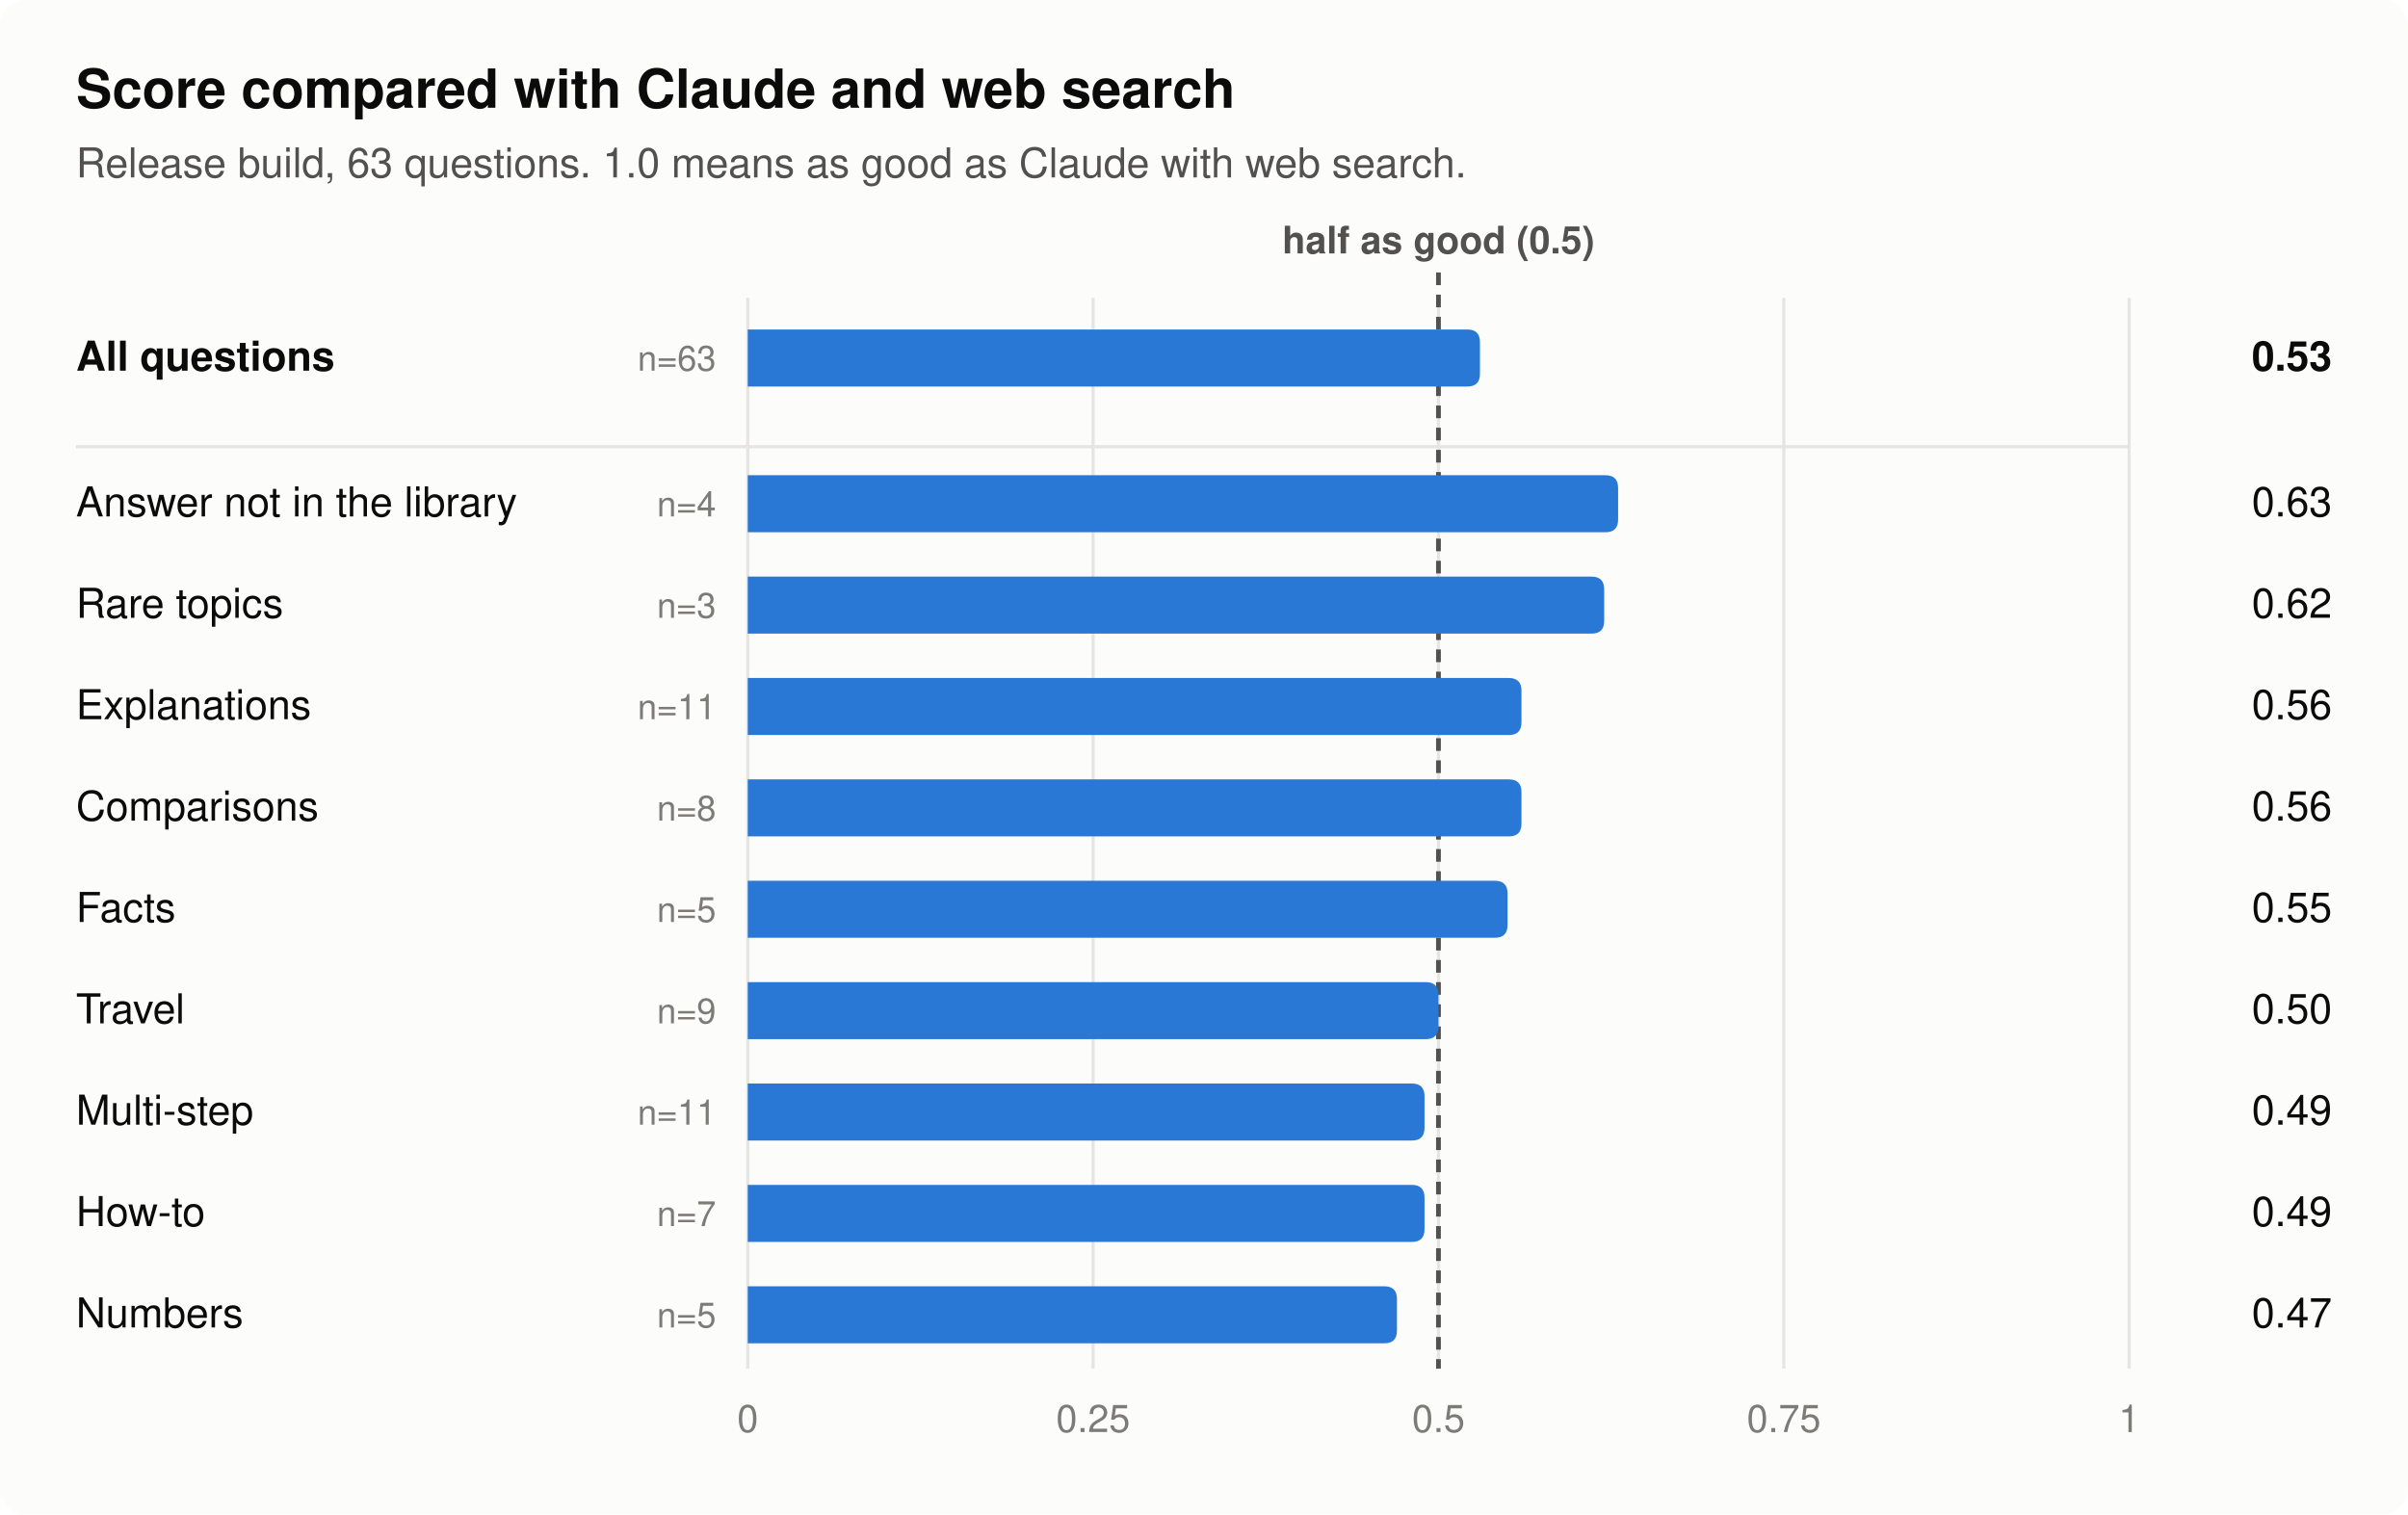
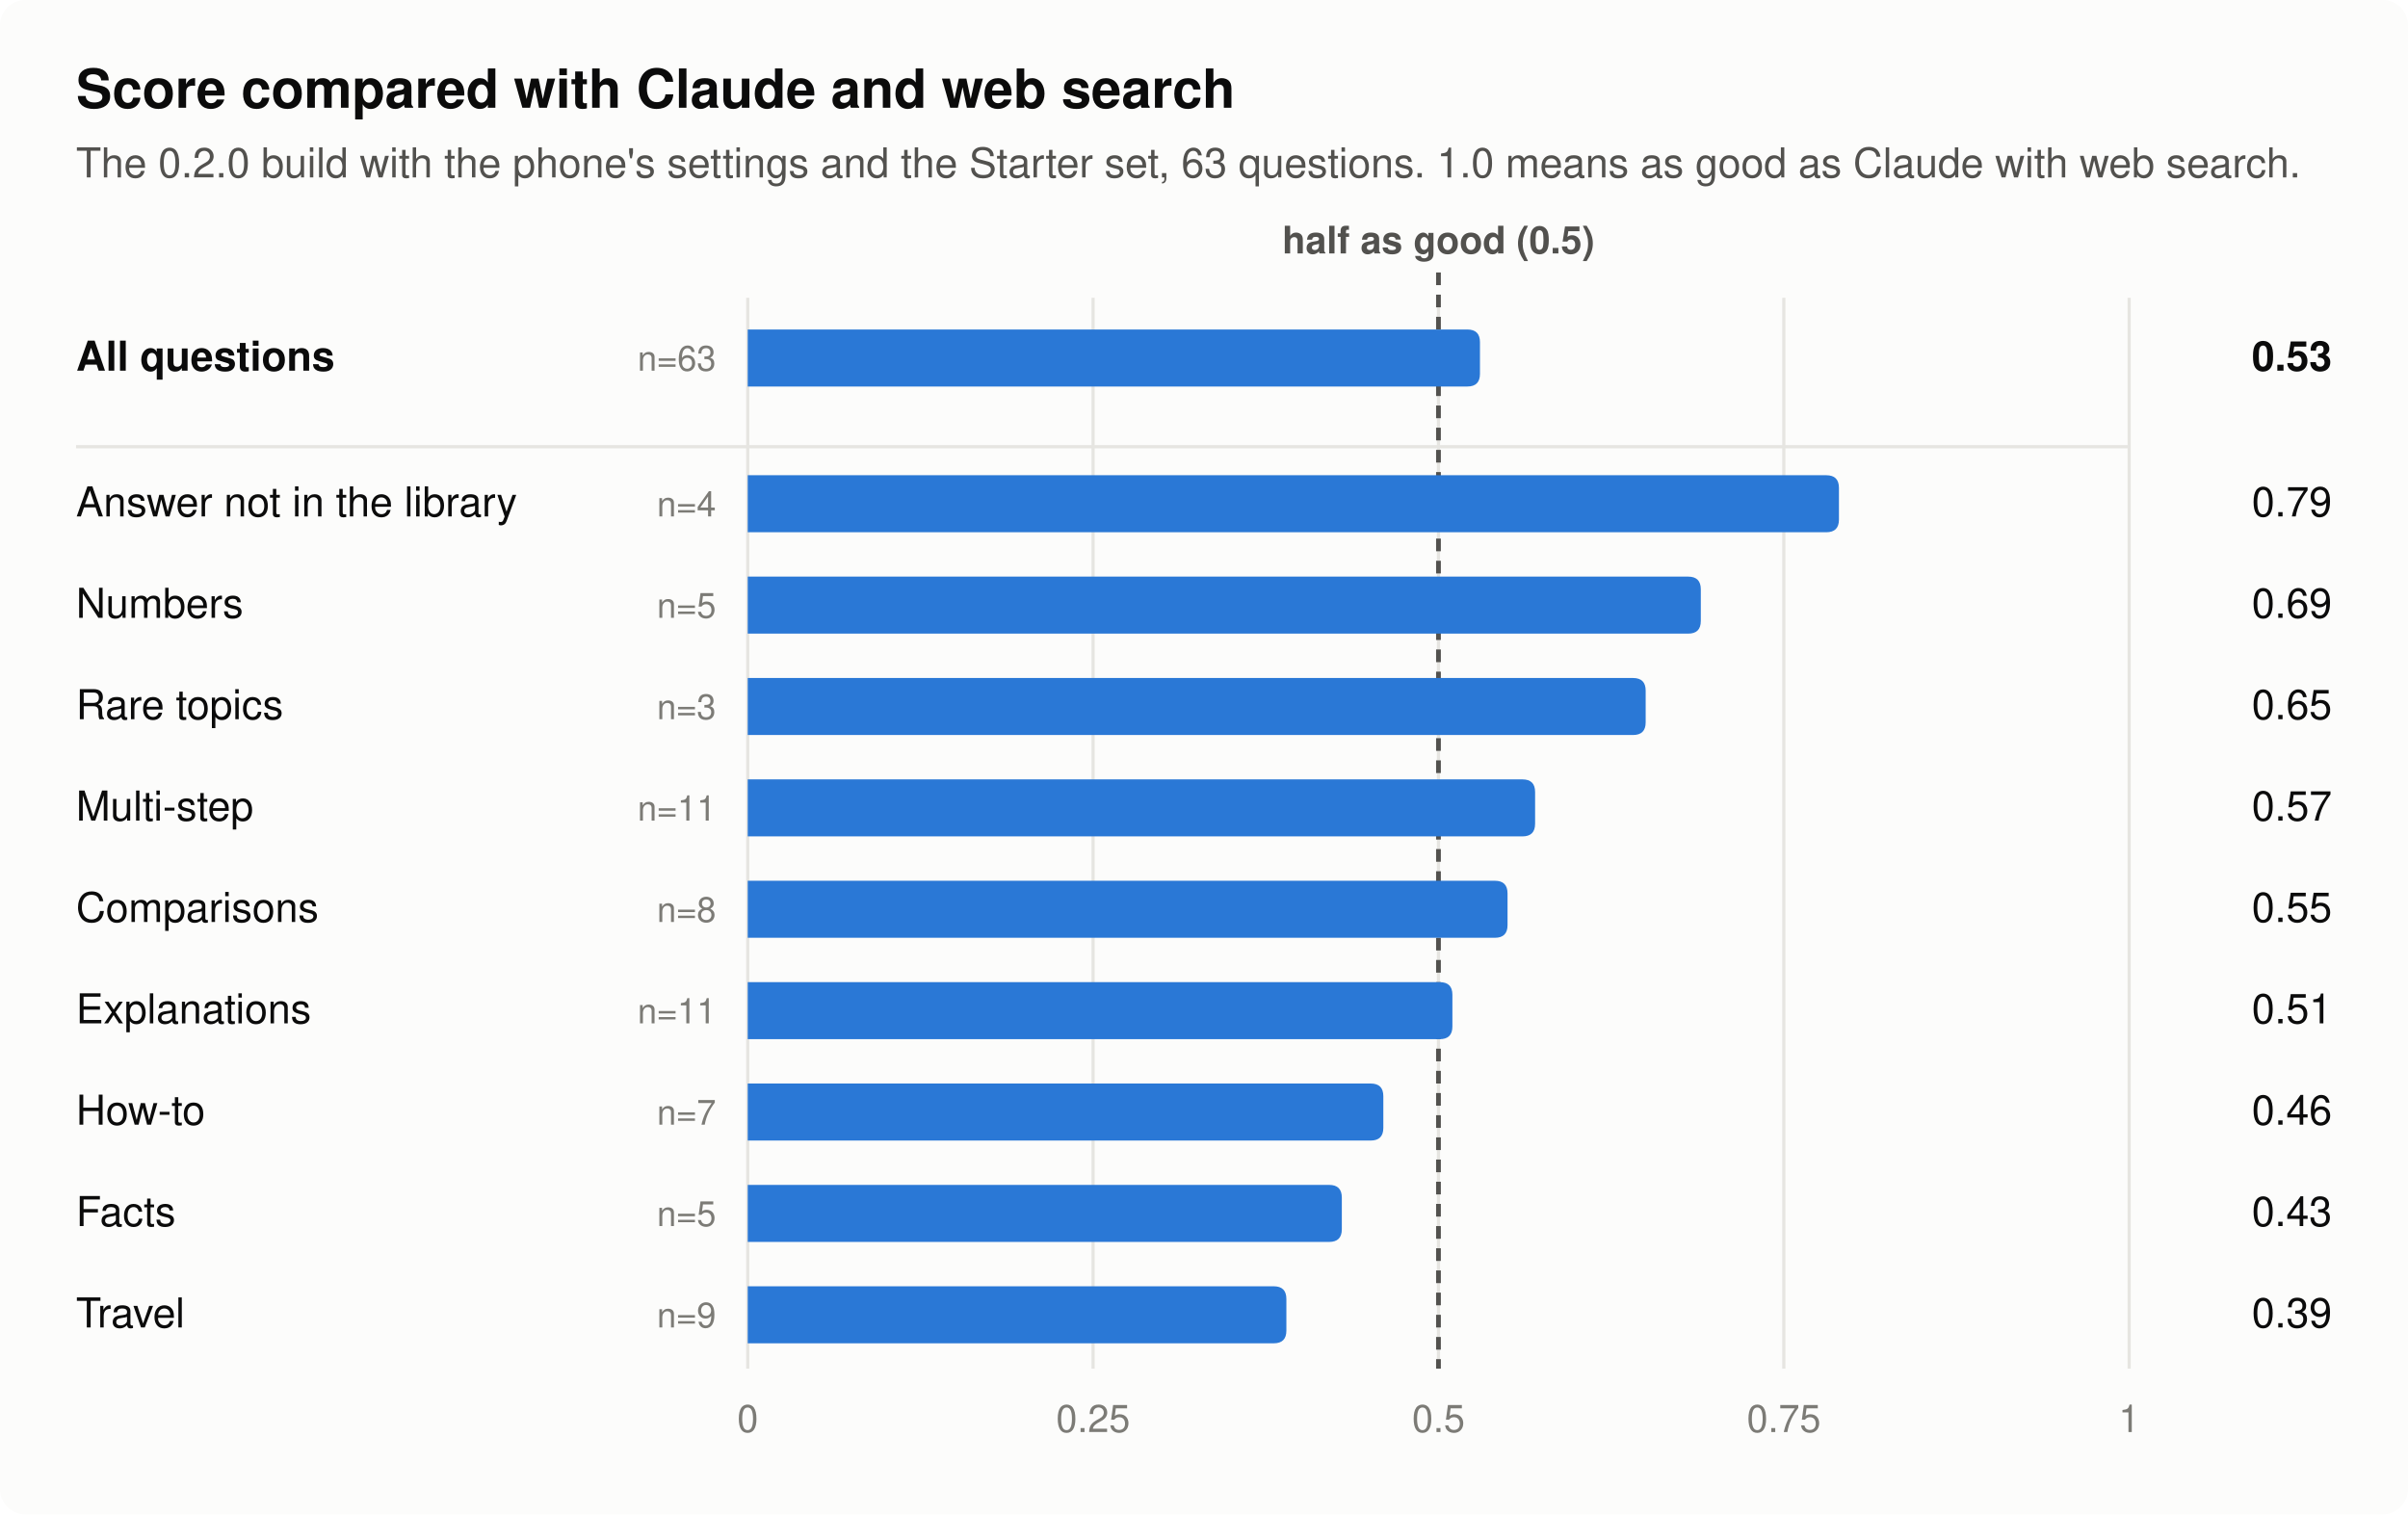
<svg xmlns="http://www.w3.org/2000/svg" width="760" height="478" viewBox="0 0 760 478" role="img">
  <rect width="760" height="478" rx="8" fill="#fcfcfb" />
  <text x="24.0" y="34.0" fill="#0b0b0b" font-size="17" font-weight="700" text-anchor="start" font-family="-apple-system, BlinkMacSystemFont, 'Segoe UI', Helvetica, Arial, sans-serif">Score compared with Claude and web search</text>
-   <text x="24.0" y="56.0" fill="#52514e" font-size="13" font-weight="400" text-anchor="start" font-family="-apple-system, BlinkMacSystemFont, 'Segoe UI', Helvetica, Arial, sans-serif">Release build, 63 questions. 1.0 means as good as Claude with web search.</text>
+   <text x="24.0" y="56.0" fill="#52514e" font-size="13" font-weight="400" text-anchor="start" font-family="-apple-system, BlinkMacSystemFont, 'Segoe UI', Helvetica, Arial, sans-serif">The 0.2.0 build with the phone's settings and the Starter set, 63 questions. 1.0 means as good as Claude with web search.</text>
  <line x1="236.0" y1="94" x2="236.0" y2="432" stroke="#e6e5e1" stroke-width="1" />
  <text x="236.0" y="452.0" fill="#7c7b76" font-size="12" font-weight="400" text-anchor="middle" font-family="-apple-system, BlinkMacSystemFont, 'Segoe UI', Helvetica, Arial, sans-serif">0</text>
  <line x1="345.0" y1="94" x2="345.0" y2="432" stroke="#e6e5e1" stroke-width="1" />
  <text x="345.0" y="452.0" fill="#7c7b76" font-size="12" font-weight="400" text-anchor="middle" font-family="-apple-system, BlinkMacSystemFont, 'Segoe UI', Helvetica, Arial, sans-serif">0.25</text>
  <line x1="454.0" y1="94" x2="454.0" y2="432" stroke="#e6e5e1" stroke-width="1" />
  <text x="454.0" y="452.0" fill="#7c7b76" font-size="12" font-weight="400" text-anchor="middle" font-family="-apple-system, BlinkMacSystemFont, 'Segoe UI', Helvetica, Arial, sans-serif">0.5</text>
  <line x1="563.0" y1="94" x2="563.0" y2="432" stroke="#e6e5e1" stroke-width="1" />
  <text x="563.0" y="452.0" fill="#7c7b76" font-size="12" font-weight="400" text-anchor="middle" font-family="-apple-system, BlinkMacSystemFont, 'Segoe UI', Helvetica, Arial, sans-serif">0.75</text>
  <line x1="672.0" y1="94" x2="672.0" y2="432" stroke="#e6e5e1" stroke-width="1" />
  <text x="672.0" y="452.0" fill="#7c7b76" font-size="12" font-weight="400" text-anchor="middle" font-family="-apple-system, BlinkMacSystemFont, 'Segoe UI', Helvetica, Arial, sans-serif">1</text>
  <line x1="454.0" y1="86" x2="454.0" y2="432" stroke="#52514e" stroke-width="1.5" stroke-dasharray="4 3" />
  <text x="454.0" y="80.0" fill="#52514e" font-size="12" font-weight="600" text-anchor="middle" font-family="-apple-system, BlinkMacSystemFont, 'Segoe UI', Helvetica, Arial, sans-serif">half as good (0.5)</text>
  <text x="24.0" y="117.0" fill="#0b0b0b" font-size="13" font-weight="700" text-anchor="start" font-family="-apple-system, BlinkMacSystemFont, 'Segoe UI', Helvetica, Arial, sans-serif">All questions</text>
  <text x="226.0" y="117.0" fill="#7c7b76" font-size="11" font-weight="400" text-anchor="end" font-family="-apple-system, BlinkMacSystemFont, 'Segoe UI', Helvetica, Arial, sans-serif">n=63</text>
  <path d="M236.0,104.0 H463.1 Q467.1,104.0 467.1,108.0 V118.0 Q467.1,122.0 463.1,122.0 H236.0 Z" fill="#2a78d6" />
  <text x="736.0" y="117.0" fill="#0b0b0b" font-size="13" font-weight="700" text-anchor="end" font-family="-apple-system, BlinkMacSystemFont, 'Segoe UI', Helvetica, Arial, sans-serif">0.53</text>
  <line x1="24" y1="141" x2="672" y2="141" stroke="#e6e5e1" stroke-width="1" />
  <text x="24.0" y="163.0" fill="#0b0b0b" font-size="13" font-weight="400" text-anchor="start" font-family="-apple-system, BlinkMacSystemFont, 'Segoe UI', Helvetica, Arial, sans-serif">Answer not in the library</text>
  <text x="226.0" y="163.0" fill="#7c7b76" font-size="11" font-weight="400" text-anchor="end" font-family="-apple-system, BlinkMacSystemFont, 'Segoe UI', Helvetica, Arial, sans-serif">n=4</text>
-   <path d="M236.0,150.0 H506.7 Q510.7,150.0 510.7,154.0 V164.0 Q510.7,168.0 506.7,168.0 H236.0 Z" fill="#2a78d6" />
-   <text x="736.0" y="163.0" fill="#0b0b0b" font-size="13" font-weight="400" text-anchor="end" font-family="-apple-system, BlinkMacSystemFont, 'Segoe UI', Helvetica, Arial, sans-serif">0.63</text>
-   <text x="24.0" y="195.0" fill="#0b0b0b" font-size="13" font-weight="400" text-anchor="start" font-family="-apple-system, BlinkMacSystemFont, 'Segoe UI', Helvetica, Arial, sans-serif">Rare topics</text>
-   <text x="226.0" y="195.0" fill="#7c7b76" font-size="11" font-weight="400" text-anchor="end" font-family="-apple-system, BlinkMacSystemFont, 'Segoe UI', Helvetica, Arial, sans-serif">n=3</text>
-   <path d="M236.0,182.0 H502.3 Q506.3,182.0 506.3,186.0 V196.0 Q506.3,200.0 502.3,200.0 H236.0 Z" fill="#2a78d6" />
-   <text x="736.0" y="195.0" fill="#0b0b0b" font-size="13" font-weight="400" text-anchor="end" font-family="-apple-system, BlinkMacSystemFont, 'Segoe UI', Helvetica, Arial, sans-serif">0.62</text>
-   <text x="24.0" y="227.0" fill="#0b0b0b" font-size="13" font-weight="400" text-anchor="start" font-family="-apple-system, BlinkMacSystemFont, 'Segoe UI', Helvetica, Arial, sans-serif">Explanations</text>
-   <text x="226.0" y="227.0" fill="#7c7b76" font-size="11" font-weight="400" text-anchor="end" font-family="-apple-system, BlinkMacSystemFont, 'Segoe UI', Helvetica, Arial, sans-serif">n=11</text>
-   <path d="M236.0,214.0 H476.2 Q480.2,214.0 480.2,218.0 V228.0 Q480.2,232.0 476.2,232.0 H236.0 Z" fill="#2a78d6" />
-   <text x="736.0" y="227.0" fill="#0b0b0b" font-size="13" font-weight="400" text-anchor="end" font-family="-apple-system, BlinkMacSystemFont, 'Segoe UI', Helvetica, Arial, sans-serif">0.56</text>
-   <text x="24.0" y="259.0" fill="#0b0b0b" font-size="13" font-weight="400" text-anchor="start" font-family="-apple-system, BlinkMacSystemFont, 'Segoe UI', Helvetica, Arial, sans-serif">Comparisons</text>
-   <text x="226.0" y="259.0" fill="#7c7b76" font-size="11" font-weight="400" text-anchor="end" font-family="-apple-system, BlinkMacSystemFont, 'Segoe UI', Helvetica, Arial, sans-serif">n=8</text>
-   <path d="M236.0,246.0 H476.2 Q480.2,246.0 480.2,250.0 V260.0 Q480.2,264.0 476.2,264.0 H236.0 Z" fill="#2a78d6" />
-   <text x="736.0" y="259.0" fill="#0b0b0b" font-size="13" font-weight="400" text-anchor="end" font-family="-apple-system, BlinkMacSystemFont, 'Segoe UI', Helvetica, Arial, sans-serif">0.56</text>
-   <text x="24.0" y="291.0" fill="#0b0b0b" font-size="13" font-weight="400" text-anchor="start" font-family="-apple-system, BlinkMacSystemFont, 'Segoe UI', Helvetica, Arial, sans-serif">Facts</text>
-   <text x="226.0" y="291.0" fill="#7c7b76" font-size="11" font-weight="400" text-anchor="end" font-family="-apple-system, BlinkMacSystemFont, 'Segoe UI', Helvetica, Arial, sans-serif">n=5</text>
+   <path d="M236.0,150.0 H576.4 Q580.4,150.0 580.4,154.0 V164.0 Q580.4,168.0 576.4,168.0 H236.0 Z" fill="#2a78d6" />
+   <text x="736.0" y="163.0" fill="#0b0b0b" font-size="13" font-weight="400" text-anchor="end" font-family="-apple-system, BlinkMacSystemFont, 'Segoe UI', Helvetica, Arial, sans-serif">0.79</text>
+   <text x="24.0" y="195.0" fill="#0b0b0b" font-size="13" font-weight="400" text-anchor="start" font-family="-apple-system, BlinkMacSystemFont, 'Segoe UI', Helvetica, Arial, sans-serif">Numbers</text>
+   <text x="226.0" y="195.0" fill="#7c7b76" font-size="11" font-weight="400" text-anchor="end" font-family="-apple-system, BlinkMacSystemFont, 'Segoe UI', Helvetica, Arial, sans-serif">n=5</text>
+   <path d="M236.0,182.0 H532.8 Q536.8,182.0 536.8,186.0 V196.0 Q536.8,200.0 532.8,200.0 H236.0 Z" fill="#2a78d6" />
+   <text x="736.0" y="195.0" fill="#0b0b0b" font-size="13" font-weight="400" text-anchor="end" font-family="-apple-system, BlinkMacSystemFont, 'Segoe UI', Helvetica, Arial, sans-serif">0.69</text>
+   <text x="24.0" y="227.0" fill="#0b0b0b" font-size="13" font-weight="400" text-anchor="start" font-family="-apple-system, BlinkMacSystemFont, 'Segoe UI', Helvetica, Arial, sans-serif">Rare topics</text>
+   <text x="226.0" y="227.0" fill="#7c7b76" font-size="11" font-weight="400" text-anchor="end" font-family="-apple-system, BlinkMacSystemFont, 'Segoe UI', Helvetica, Arial, sans-serif">n=3</text>
+   <path d="M236.0,214.0 H515.4 Q519.4,214.0 519.4,218.0 V228.0 Q519.4,232.0 515.4,232.0 H236.0 Z" fill="#2a78d6" />
+   <text x="736.0" y="227.0" fill="#0b0b0b" font-size="13" font-weight="400" text-anchor="end" font-family="-apple-system, BlinkMacSystemFont, 'Segoe UI', Helvetica, Arial, sans-serif">0.65</text>
+   <text x="24.0" y="259.0" fill="#0b0b0b" font-size="13" font-weight="400" text-anchor="start" font-family="-apple-system, BlinkMacSystemFont, 'Segoe UI', Helvetica, Arial, sans-serif">Multi-step</text>
+   <text x="226.0" y="259.0" fill="#7c7b76" font-size="11" font-weight="400" text-anchor="end" font-family="-apple-system, BlinkMacSystemFont, 'Segoe UI', Helvetica, Arial, sans-serif">n=11</text>
+   <path d="M236.0,246.0 H480.5 Q484.5,246.0 484.5,250.0 V260.0 Q484.5,264.0 480.5,264.0 H236.0 Z" fill="#2a78d6" />
+   <text x="736.0" y="259.0" fill="#0b0b0b" font-size="13" font-weight="400" text-anchor="end" font-family="-apple-system, BlinkMacSystemFont, 'Segoe UI', Helvetica, Arial, sans-serif">0.57</text>
+   <text x="24.0" y="291.0" fill="#0b0b0b" font-size="13" font-weight="400" text-anchor="start" font-family="-apple-system, BlinkMacSystemFont, 'Segoe UI', Helvetica, Arial, sans-serif">Comparisons</text>
+   <text x="226.0" y="291.0" fill="#7c7b76" font-size="11" font-weight="400" text-anchor="end" font-family="-apple-system, BlinkMacSystemFont, 'Segoe UI', Helvetica, Arial, sans-serif">n=8</text>
  <path d="M236.0,278.0 H471.8 Q475.8,278.0 475.8,282.0 V292.0 Q475.8,296.0 471.8,296.0 H236.0 Z" fill="#2a78d6" />
  <text x="736.0" y="291.0" fill="#0b0b0b" font-size="13" font-weight="400" text-anchor="end" font-family="-apple-system, BlinkMacSystemFont, 'Segoe UI', Helvetica, Arial, sans-serif">0.55</text>
-   <text x="24.0" y="323.0" fill="#0b0b0b" font-size="13" font-weight="400" text-anchor="start" font-family="-apple-system, BlinkMacSystemFont, 'Segoe UI', Helvetica, Arial, sans-serif">Travel</text>
-   <text x="226.0" y="323.0" fill="#7c7b76" font-size="11" font-weight="400" text-anchor="end" font-family="-apple-system, BlinkMacSystemFont, 'Segoe UI', Helvetica, Arial, sans-serif">n=9</text>
-   <path d="M236.0,310.0 H450.0 Q454.0,310.0 454.0,314.0 V324.0 Q454.0,328.0 450.0,328.0 H236.0 Z" fill="#2a78d6" />
-   <text x="736.0" y="323.0" fill="#0b0b0b" font-size="13" font-weight="400" text-anchor="end" font-family="-apple-system, BlinkMacSystemFont, 'Segoe UI', Helvetica, Arial, sans-serif">0.50</text>
-   <text x="24.0" y="355.0" fill="#0b0b0b" font-size="13" font-weight="400" text-anchor="start" font-family="-apple-system, BlinkMacSystemFont, 'Segoe UI', Helvetica, Arial, sans-serif">Multi-step</text>
-   <text x="226.0" y="355.0" fill="#7c7b76" font-size="11" font-weight="400" text-anchor="end" font-family="-apple-system, BlinkMacSystemFont, 'Segoe UI', Helvetica, Arial, sans-serif">n=11</text>
-   <path d="M236.0,342.0 H445.6 Q449.6,342.0 449.6,346.0 V356.0 Q449.6,360.0 445.6,360.0 H236.0 Z" fill="#2a78d6" />
-   <text x="736.0" y="355.0" fill="#0b0b0b" font-size="13" font-weight="400" text-anchor="end" font-family="-apple-system, BlinkMacSystemFont, 'Segoe UI', Helvetica, Arial, sans-serif">0.49</text>
-   <text x="24.0" y="387.0" fill="#0b0b0b" font-size="13" font-weight="400" text-anchor="start" font-family="-apple-system, BlinkMacSystemFont, 'Segoe UI', Helvetica, Arial, sans-serif">How-to</text>
-   <text x="226.0" y="387.0" fill="#7c7b76" font-size="11" font-weight="400" text-anchor="end" font-family="-apple-system, BlinkMacSystemFont, 'Segoe UI', Helvetica, Arial, sans-serif">n=7</text>
-   <path d="M236.0,374.0 H445.6 Q449.6,374.0 449.6,378.0 V388.0 Q449.6,392.0 445.6,392.0 H236.0 Z" fill="#2a78d6" />
-   <text x="736.0" y="387.0" fill="#0b0b0b" font-size="13" font-weight="400" text-anchor="end" font-family="-apple-system, BlinkMacSystemFont, 'Segoe UI', Helvetica, Arial, sans-serif">0.49</text>
-   <text x="24.0" y="419.0" fill="#0b0b0b" font-size="13" font-weight="400" text-anchor="start" font-family="-apple-system, BlinkMacSystemFont, 'Segoe UI', Helvetica, Arial, sans-serif">Numbers</text>
-   <text x="226.0" y="419.0" fill="#7c7b76" font-size="11" font-weight="400" text-anchor="end" font-family="-apple-system, BlinkMacSystemFont, 'Segoe UI', Helvetica, Arial, sans-serif">n=5</text>
-   <path d="M236.0,406.0 H436.9 Q440.9,406.0 440.9,410.0 V420.0 Q440.9,424.0 436.9,424.0 H236.0 Z" fill="#2a78d6" />
-   <text x="736.0" y="419.0" fill="#0b0b0b" font-size="13" font-weight="400" text-anchor="end" font-family="-apple-system, BlinkMacSystemFont, 'Segoe UI', Helvetica, Arial, sans-serif">0.47</text>
+   <text x="24.0" y="323.0" fill="#0b0b0b" font-size="13" font-weight="400" text-anchor="start" font-family="-apple-system, BlinkMacSystemFont, 'Segoe UI', Helvetica, Arial, sans-serif">Explanations</text>
+   <text x="226.0" y="323.0" fill="#7c7b76" font-size="11" font-weight="400" text-anchor="end" font-family="-apple-system, BlinkMacSystemFont, 'Segoe UI', Helvetica, Arial, sans-serif">n=11</text>
+   <path d="M236.0,310.0 H454.4 Q458.4,310.0 458.4,314.0 V324.0 Q458.4,328.0 454.4,328.0 H236.0 Z" fill="#2a78d6" />
+   <text x="736.0" y="323.0" fill="#0b0b0b" font-size="13" font-weight="400" text-anchor="end" font-family="-apple-system, BlinkMacSystemFont, 'Segoe UI', Helvetica, Arial, sans-serif">0.51</text>
+   <text x="24.0" y="355.0" fill="#0b0b0b" font-size="13" font-weight="400" text-anchor="start" font-family="-apple-system, BlinkMacSystemFont, 'Segoe UI', Helvetica, Arial, sans-serif">How-to</text>
+   <text x="226.0" y="355.0" fill="#7c7b76" font-size="11" font-weight="400" text-anchor="end" font-family="-apple-system, BlinkMacSystemFont, 'Segoe UI', Helvetica, Arial, sans-serif">n=7</text>
+   <path d="M236.0,342.0 H432.6 Q436.6,342.0 436.6,346.0 V356.0 Q436.6,360.0 432.6,360.0 H236.0 Z" fill="#2a78d6" />
+   <text x="736.0" y="355.0" fill="#0b0b0b" font-size="13" font-weight="400" text-anchor="end" font-family="-apple-system, BlinkMacSystemFont, 'Segoe UI', Helvetica, Arial, sans-serif">0.46</text>
+   <text x="24.0" y="387.0" fill="#0b0b0b" font-size="13" font-weight="400" text-anchor="start" font-family="-apple-system, BlinkMacSystemFont, 'Segoe UI', Helvetica, Arial, sans-serif">Facts</text>
+   <text x="226.0" y="387.0" fill="#7c7b76" font-size="11" font-weight="400" text-anchor="end" font-family="-apple-system, BlinkMacSystemFont, 'Segoe UI', Helvetica, Arial, sans-serif">n=5</text>
+   <path d="M236.0,374.0 H419.5 Q423.5,374.0 423.5,378.0 V388.0 Q423.5,392.0 419.5,392.0 H236.0 Z" fill="#2a78d6" />
+   <text x="736.0" y="387.0" fill="#0b0b0b" font-size="13" font-weight="400" text-anchor="end" font-family="-apple-system, BlinkMacSystemFont, 'Segoe UI', Helvetica, Arial, sans-serif">0.43</text>
+   <text x="24.0" y="419.0" fill="#0b0b0b" font-size="13" font-weight="400" text-anchor="start" font-family="-apple-system, BlinkMacSystemFont, 'Segoe UI', Helvetica, Arial, sans-serif">Travel</text>
+   <text x="226.0" y="419.0" fill="#7c7b76" font-size="11" font-weight="400" text-anchor="end" font-family="-apple-system, BlinkMacSystemFont, 'Segoe UI', Helvetica, Arial, sans-serif">n=9</text>
+   <path d="M236.0,406.0 H402.0 Q406.0,406.0 406.0,410.0 V420.0 Q406.0,424.0 402.0,424.0 H236.0 Z" fill="#2a78d6" />
+   <text x="736.0" y="419.0" fill="#0b0b0b" font-size="13" font-weight="400" text-anchor="end" font-family="-apple-system, BlinkMacSystemFont, 'Segoe UI', Helvetica, Arial, sans-serif">0.39</text>
</svg>
